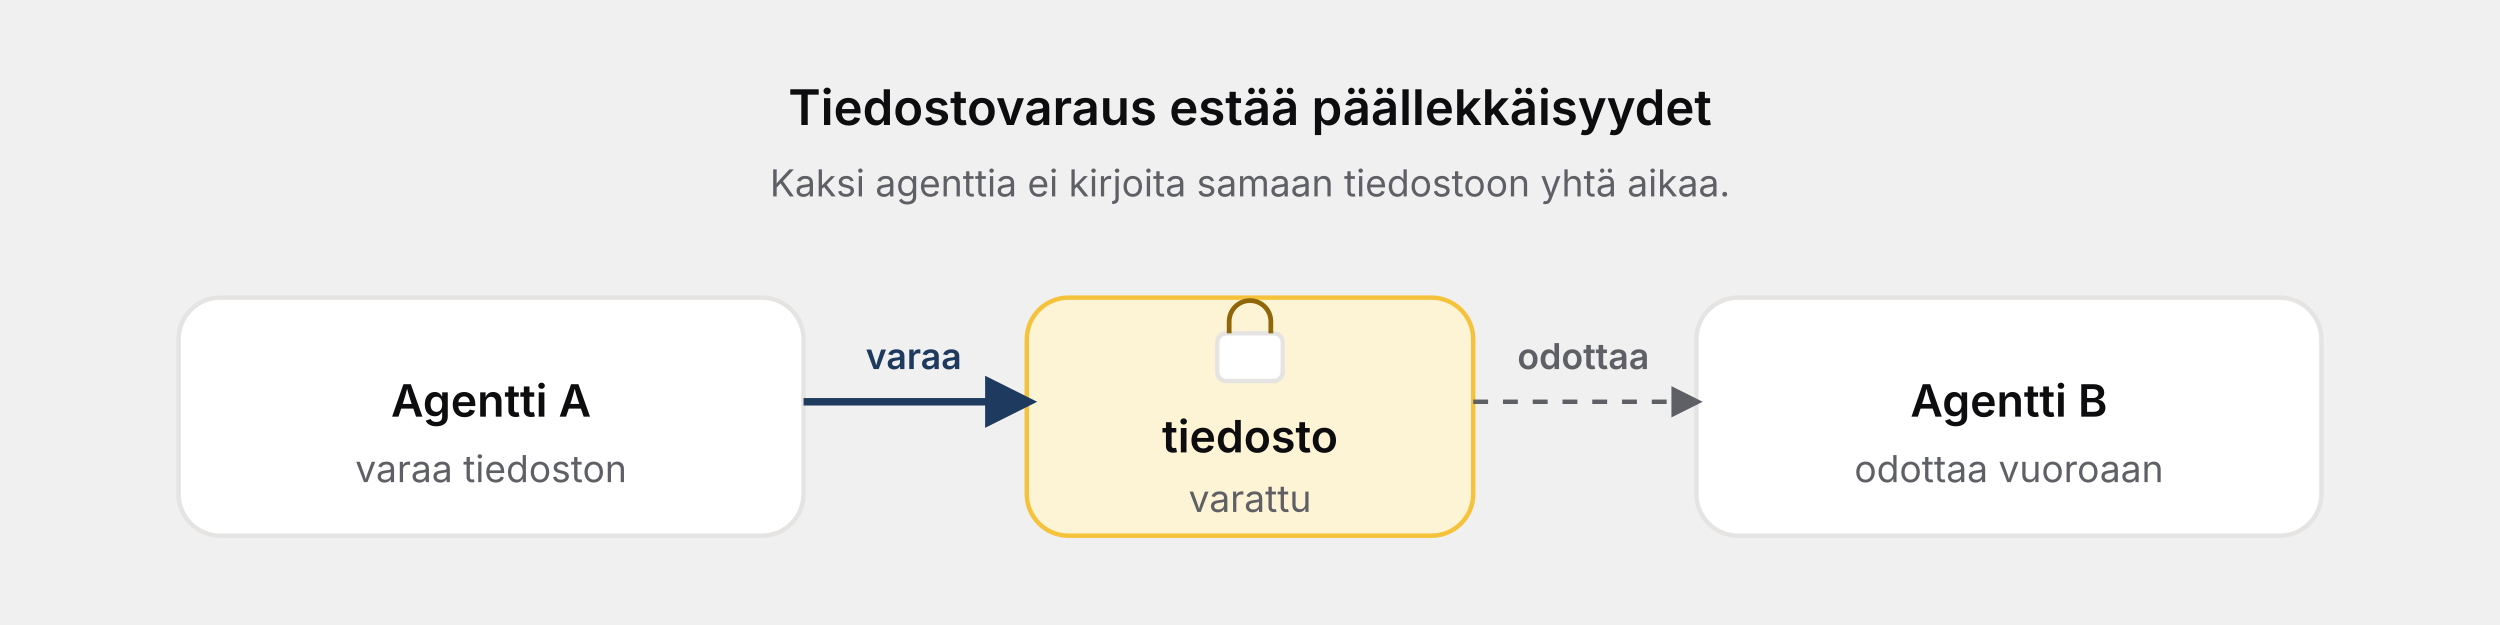
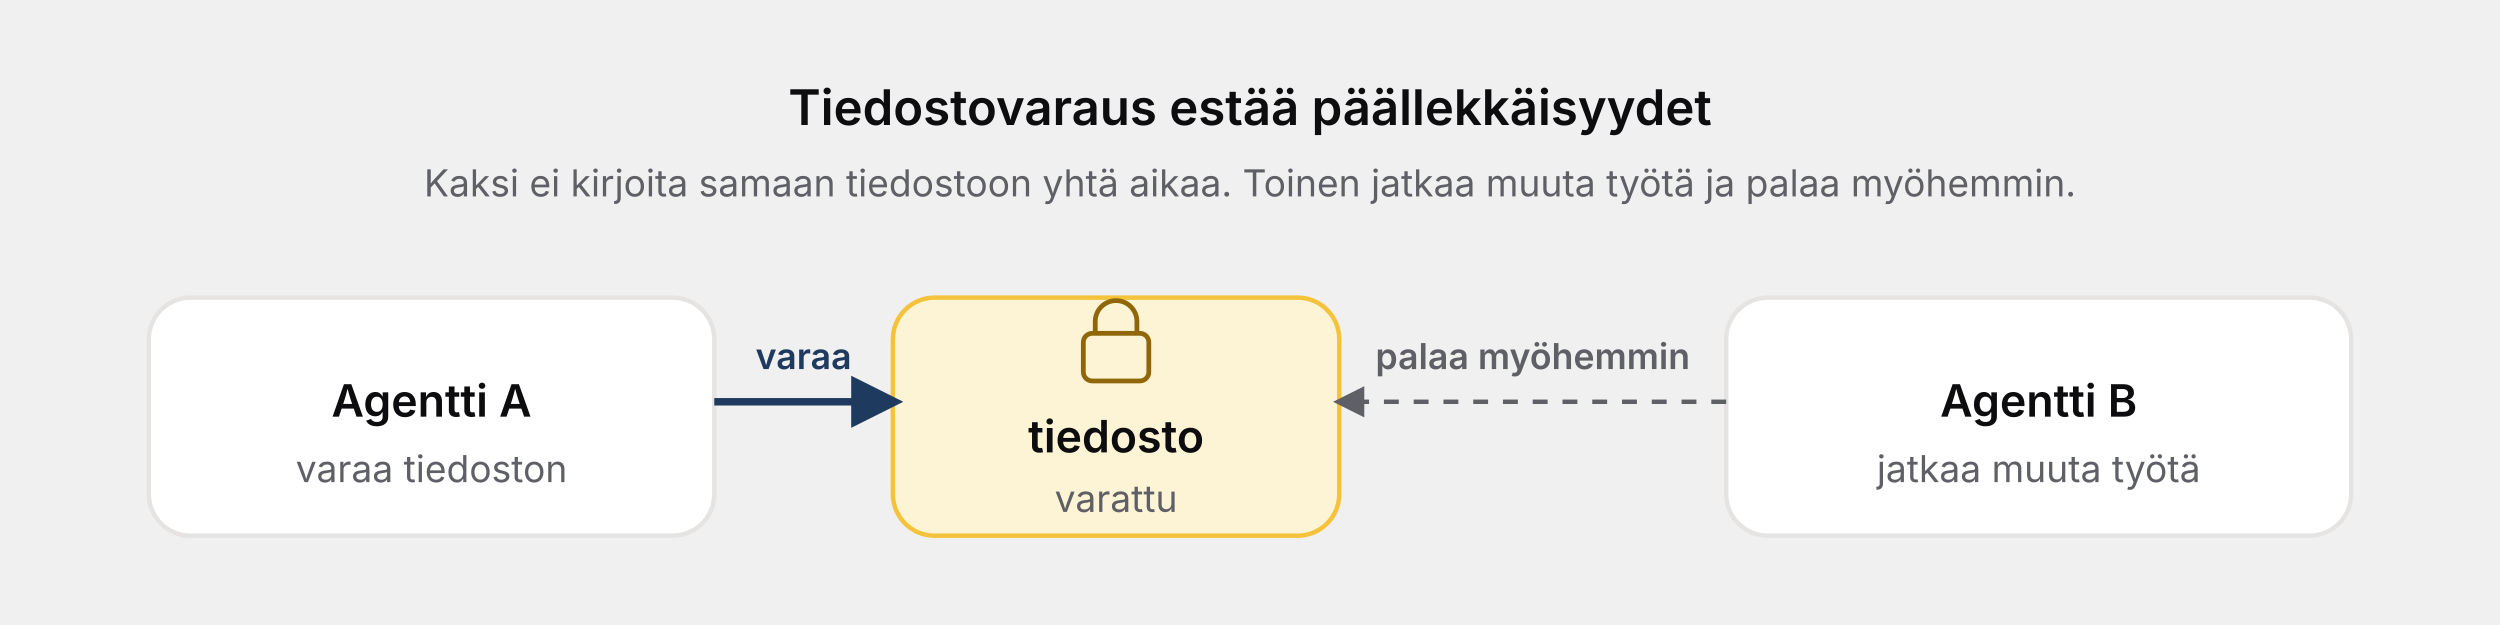
<svg xmlns="http://www.w3.org/2000/svg" viewBox="0 0 840 210" width="100%" preserveAspectRatio="xMidYMid meet" role="img" aria-labelledby="hqf-title hqf-desc">
  <defs>
    <style>
      .hqg-h{font-family:ui-sans-serif,system-ui,-apple-system,"Segoe UI",Inter,Helvetica,Arial,sans-serif;fill:#0d0d0f;font-size:16.5px;font-weight:600}
      .hqg-t{font-family:ui-sans-serif,system-ui,-apple-system,"Segoe UI",Inter,Helvetica,Arial,sans-serif;fill:#0d0d0f;font-size:15px;font-weight:600}
      .hqg-s{font-family:ui-sans-serif,system-ui,-apple-system,"Segoe UI",Inter,Helvetica,Arial,sans-serif;fill:#5f6065;font-size:12.5px}
      .hqg-lb{font-family:ui-sans-serif,system-ui,-apple-system,"Segoe UI",Inter,Helvetica,Arial,sans-serif;font-size:12px;font-weight:600}
      .hqg-box{fill:#ffffff;stroke:#e6e4e2;stroke-width:1.5}
      .hqg-file{fill:#fdf3d5;stroke:#f5c33b;stroke-width:1.5}
      .hqg-blue{stroke:#1e3a5f;stroke-width:2.5;fill:none}
      .hqg-chk{stroke:#5f6065;stroke-width:1.5;stroke-dasharray:5 5;fill:none}
    </style>
    <marker id="hqfBlue" viewBox="0 0 10 10" refX="8" refY="5" markerWidth="7" markerHeight="7" orient="auto">
      <path d="M0 0 L10 5 L0 10 z" fill="#1e3a5f" />
    </marker>
    <marker id="hqfChk" viewBox="0 0 10 10" refX="8" refY="5" markerWidth="7" markerHeight="7" orient="auto">
      <path d="M0 0 L10 5 L0 10 z" fill="#5f6065" />
    </marker>
  </defs>
  <text class="hqg-h" x="420" y="42" text-anchor="middle">Tiedostovaraus estää päällekkäisyydet</text>
-   <text class="hqg-s" x="420" y="66" text-anchor="middle">Kaksi agenttia ei kirjoita samaan tiedostoon yhtä aikaa.</text>
-   <rect class="hqg-box" x="60" y="100" width="210" height="80" rx="14" />
-   <text class="hqg-t" x="165" y="140" text-anchor="middle">Agentti A</text>
-   <text class="hqg-s" x="165" y="162" text-anchor="middle">varaa tiedoston</text>
-   <rect class="hqg-file" x="345" y="100" width="150" height="80" rx="14" />
-   <rect class="hqg-box" x="409" y="112" width="22" height="16" rx="3" fill="none" stroke="#8f6608" stroke-width="1.6" />
-   <path d="M413 112 v-4 a7 7 0 0 1 14 0 v4" fill="none" stroke="#8f6608" stroke-width="1.6" />
-   <text class="hqg-t" x="420" y="152" text-anchor="middle">tiedosto</text>
-   <text class="hqg-s" x="420" y="172" text-anchor="middle" fill="#8f6608">varattu</text>
-   <rect class="hqg-box" x="570" y="100" width="210" height="80" rx="14" />
-   <text class="hqg-t" x="675" y="140" text-anchor="middle">Agentti B</text>
-   <text class="hqg-s" x="675" y="162" text-anchor="middle">odottaa vuoroaan</text>
-   <path class="hqg-blue" d="M270 135 H345" marker-end="url(#hqfBlue)" />
-   <text class="hqg-lb" x="307" y="124" text-anchor="middle" fill="#1e3a5f">varaa</text>
-   <path class="hqg-chk" d="M495 135 H570" marker-end="url(#hqfChk)" />
-   <text class="hqg-lb" x="532" y="124" text-anchor="middle" fill="#5f6065">odottaa</text>
+   <text class="hqg-s" x="420" y="66" text-anchor="middle">Kaksi ei kirjoita samaan tiedostoon yhtä aikaa. Toinen jatkaa muuta työtä ja palaa myöhemmin.</text>
+   <rect class="hqg-box" x="50" y="100" width="190" height="80" rx="14" />
+   <text class="hqg-t" x="145" y="140" text-anchor="middle">Agentti A</text>
+   <text class="hqg-s" x="145" y="162" text-anchor="middle">varaa tiedoston</text>
+   <rect class="hqg-file" x="300" y="100" width="150" height="80" rx="14" />
+   <rect x="364" y="112" width="22" height="16" rx="3" fill="none" stroke="#8f6608" stroke-width="1.6" />
+   <path d="M368 112 v-4 a7 7 0 0 1 14 0 v4" fill="none" stroke="#8f6608" stroke-width="1.6" />
+   <text class="hqg-t" x="375" y="152" text-anchor="middle">tiedosto</text>
+   <text class="hqg-s" x="375" y="172" text-anchor="middle" fill="#8f6608">varattu</text>
+   <rect class="hqg-box" x="580" y="100" width="210" height="80" rx="14" />
+   <text class="hqg-t" x="685" y="140" text-anchor="middle">Agentti B</text>
+   <text class="hqg-s" x="685" y="162" text-anchor="middle">jatkaa muuta työtä</text>
+   <path class="hqg-blue" d="M240 135 H300" marker-end="url(#hqfBlue)" />
+   <text class="hqg-lb" x="270" y="124" text-anchor="middle" fill="#1e3a5f">varaa</text>
+   <path class="hqg-chk" d="M580 135 H450" marker-end="url(#hqfChk)" />
+   <text class="hqg-lb" x="515" y="124" text-anchor="middle" fill="#5f6065">palaa myöhemmin</text>
</svg>
